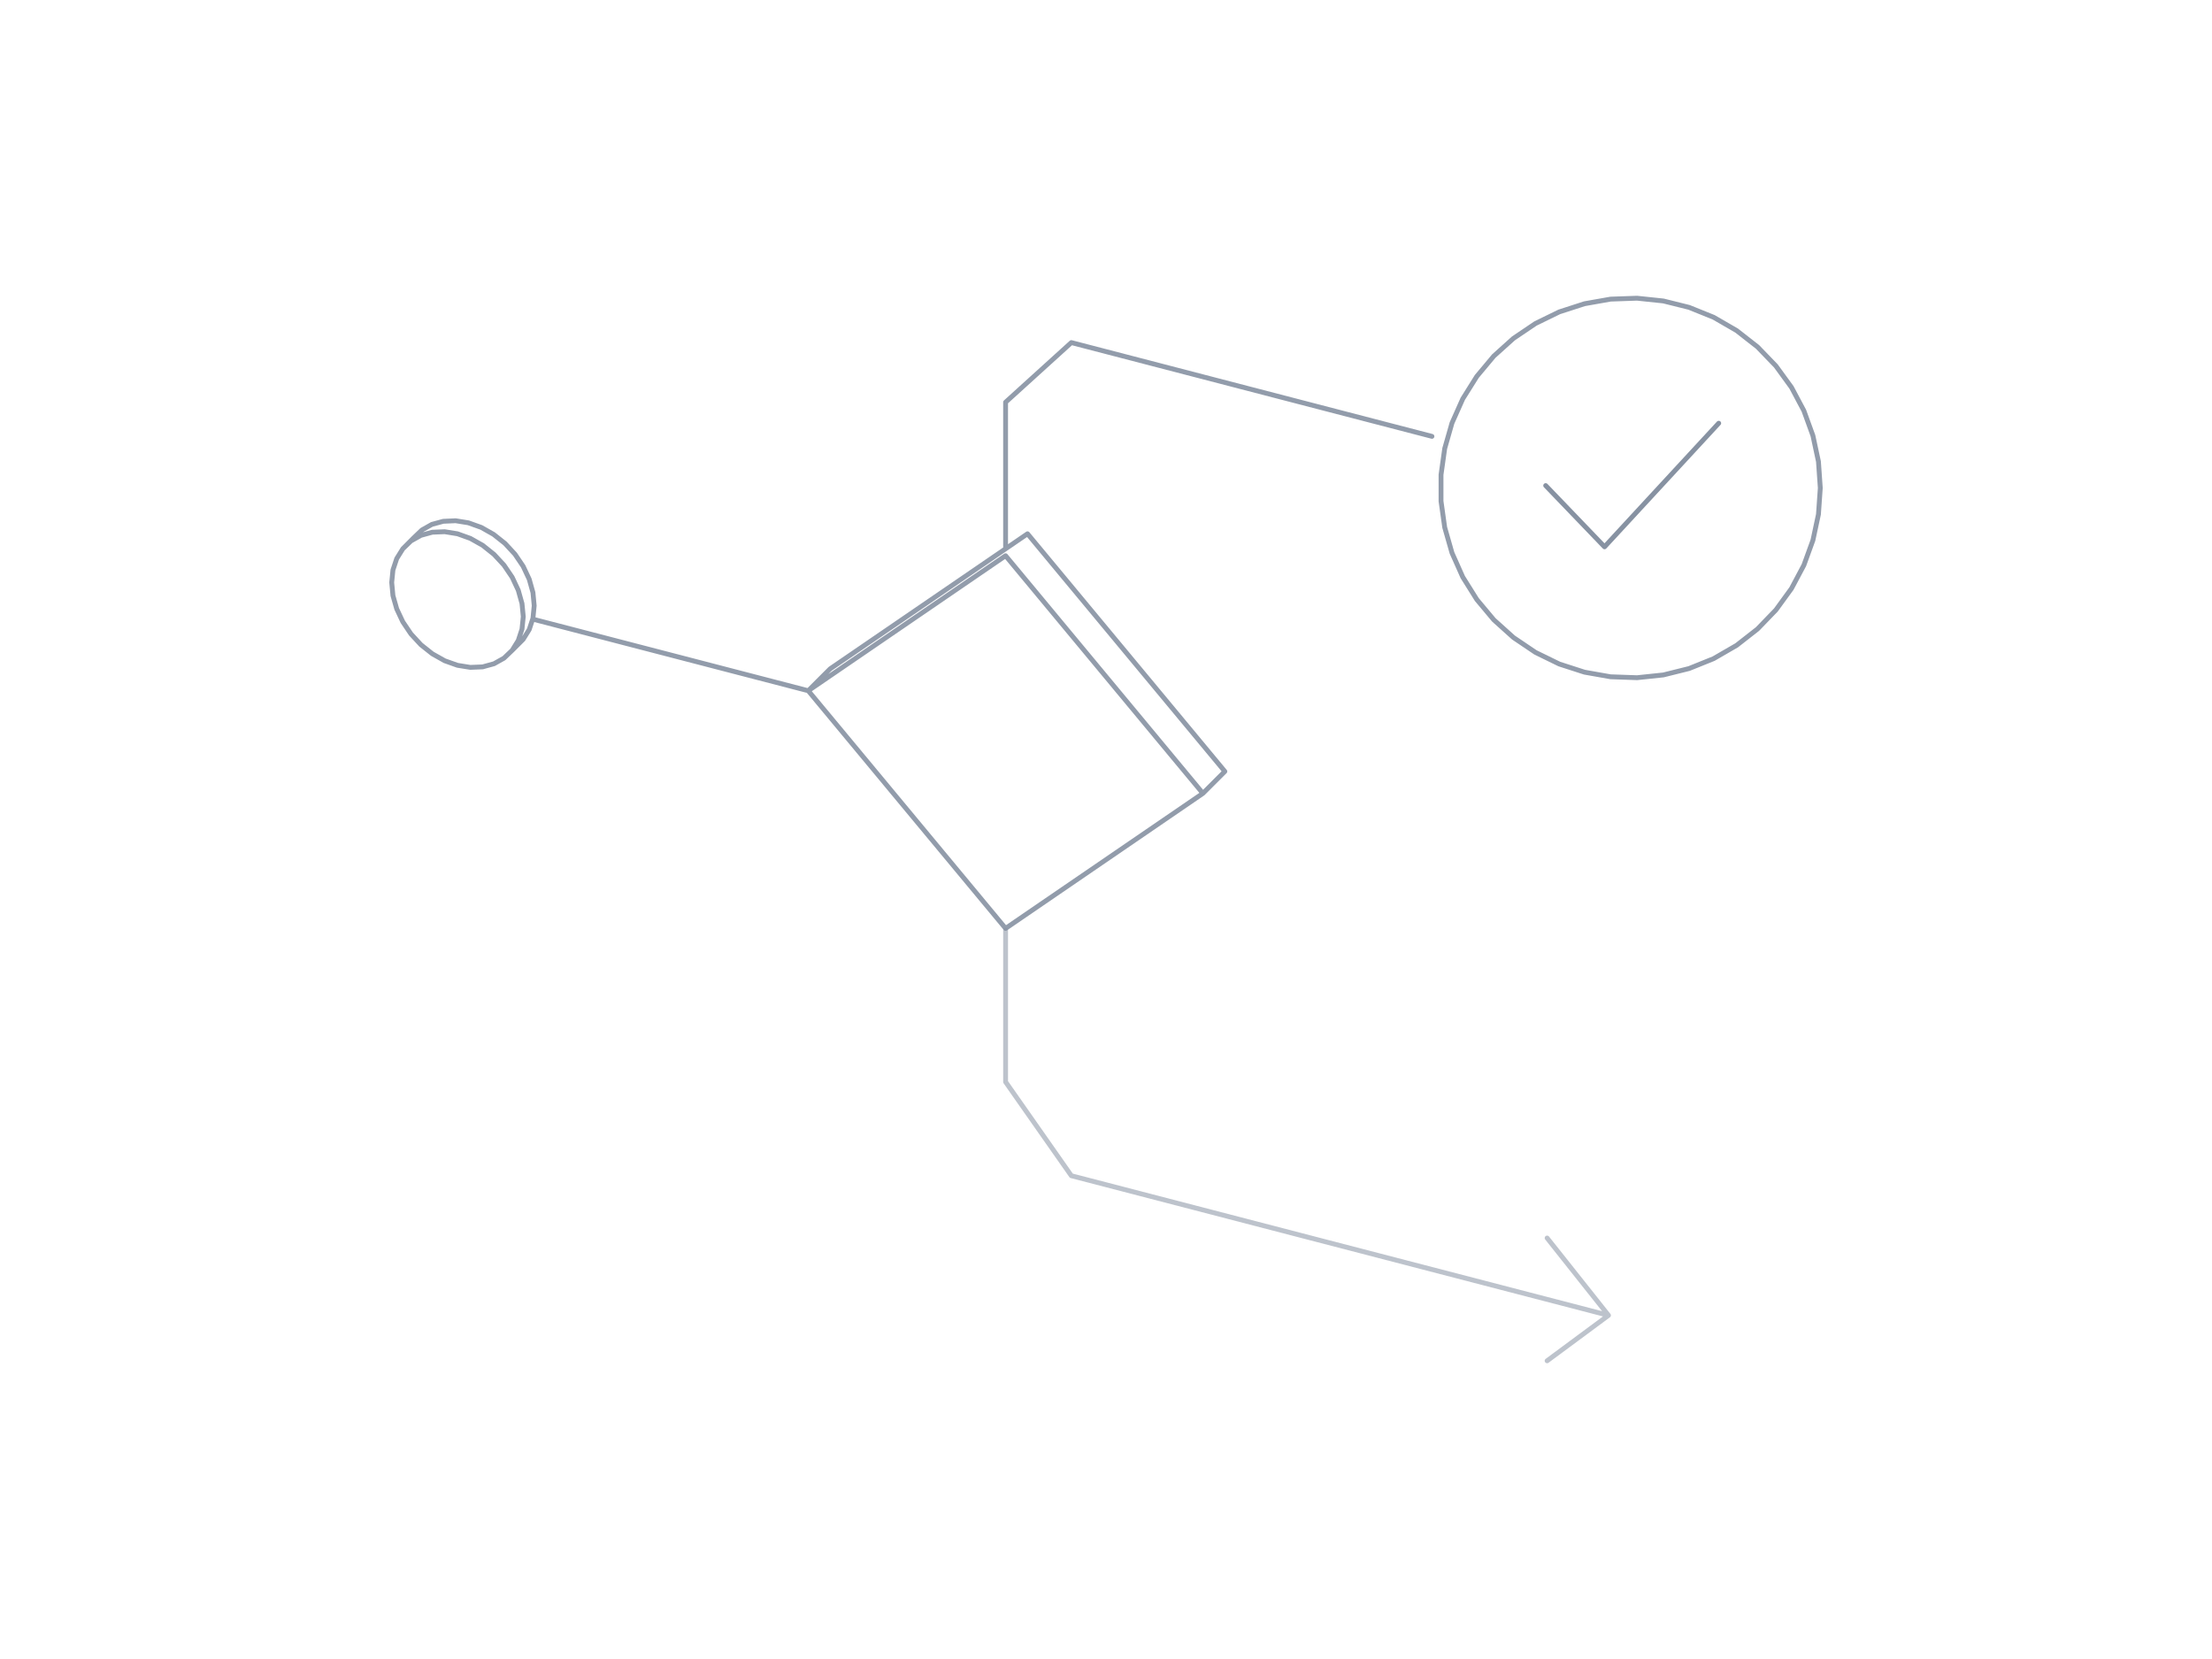
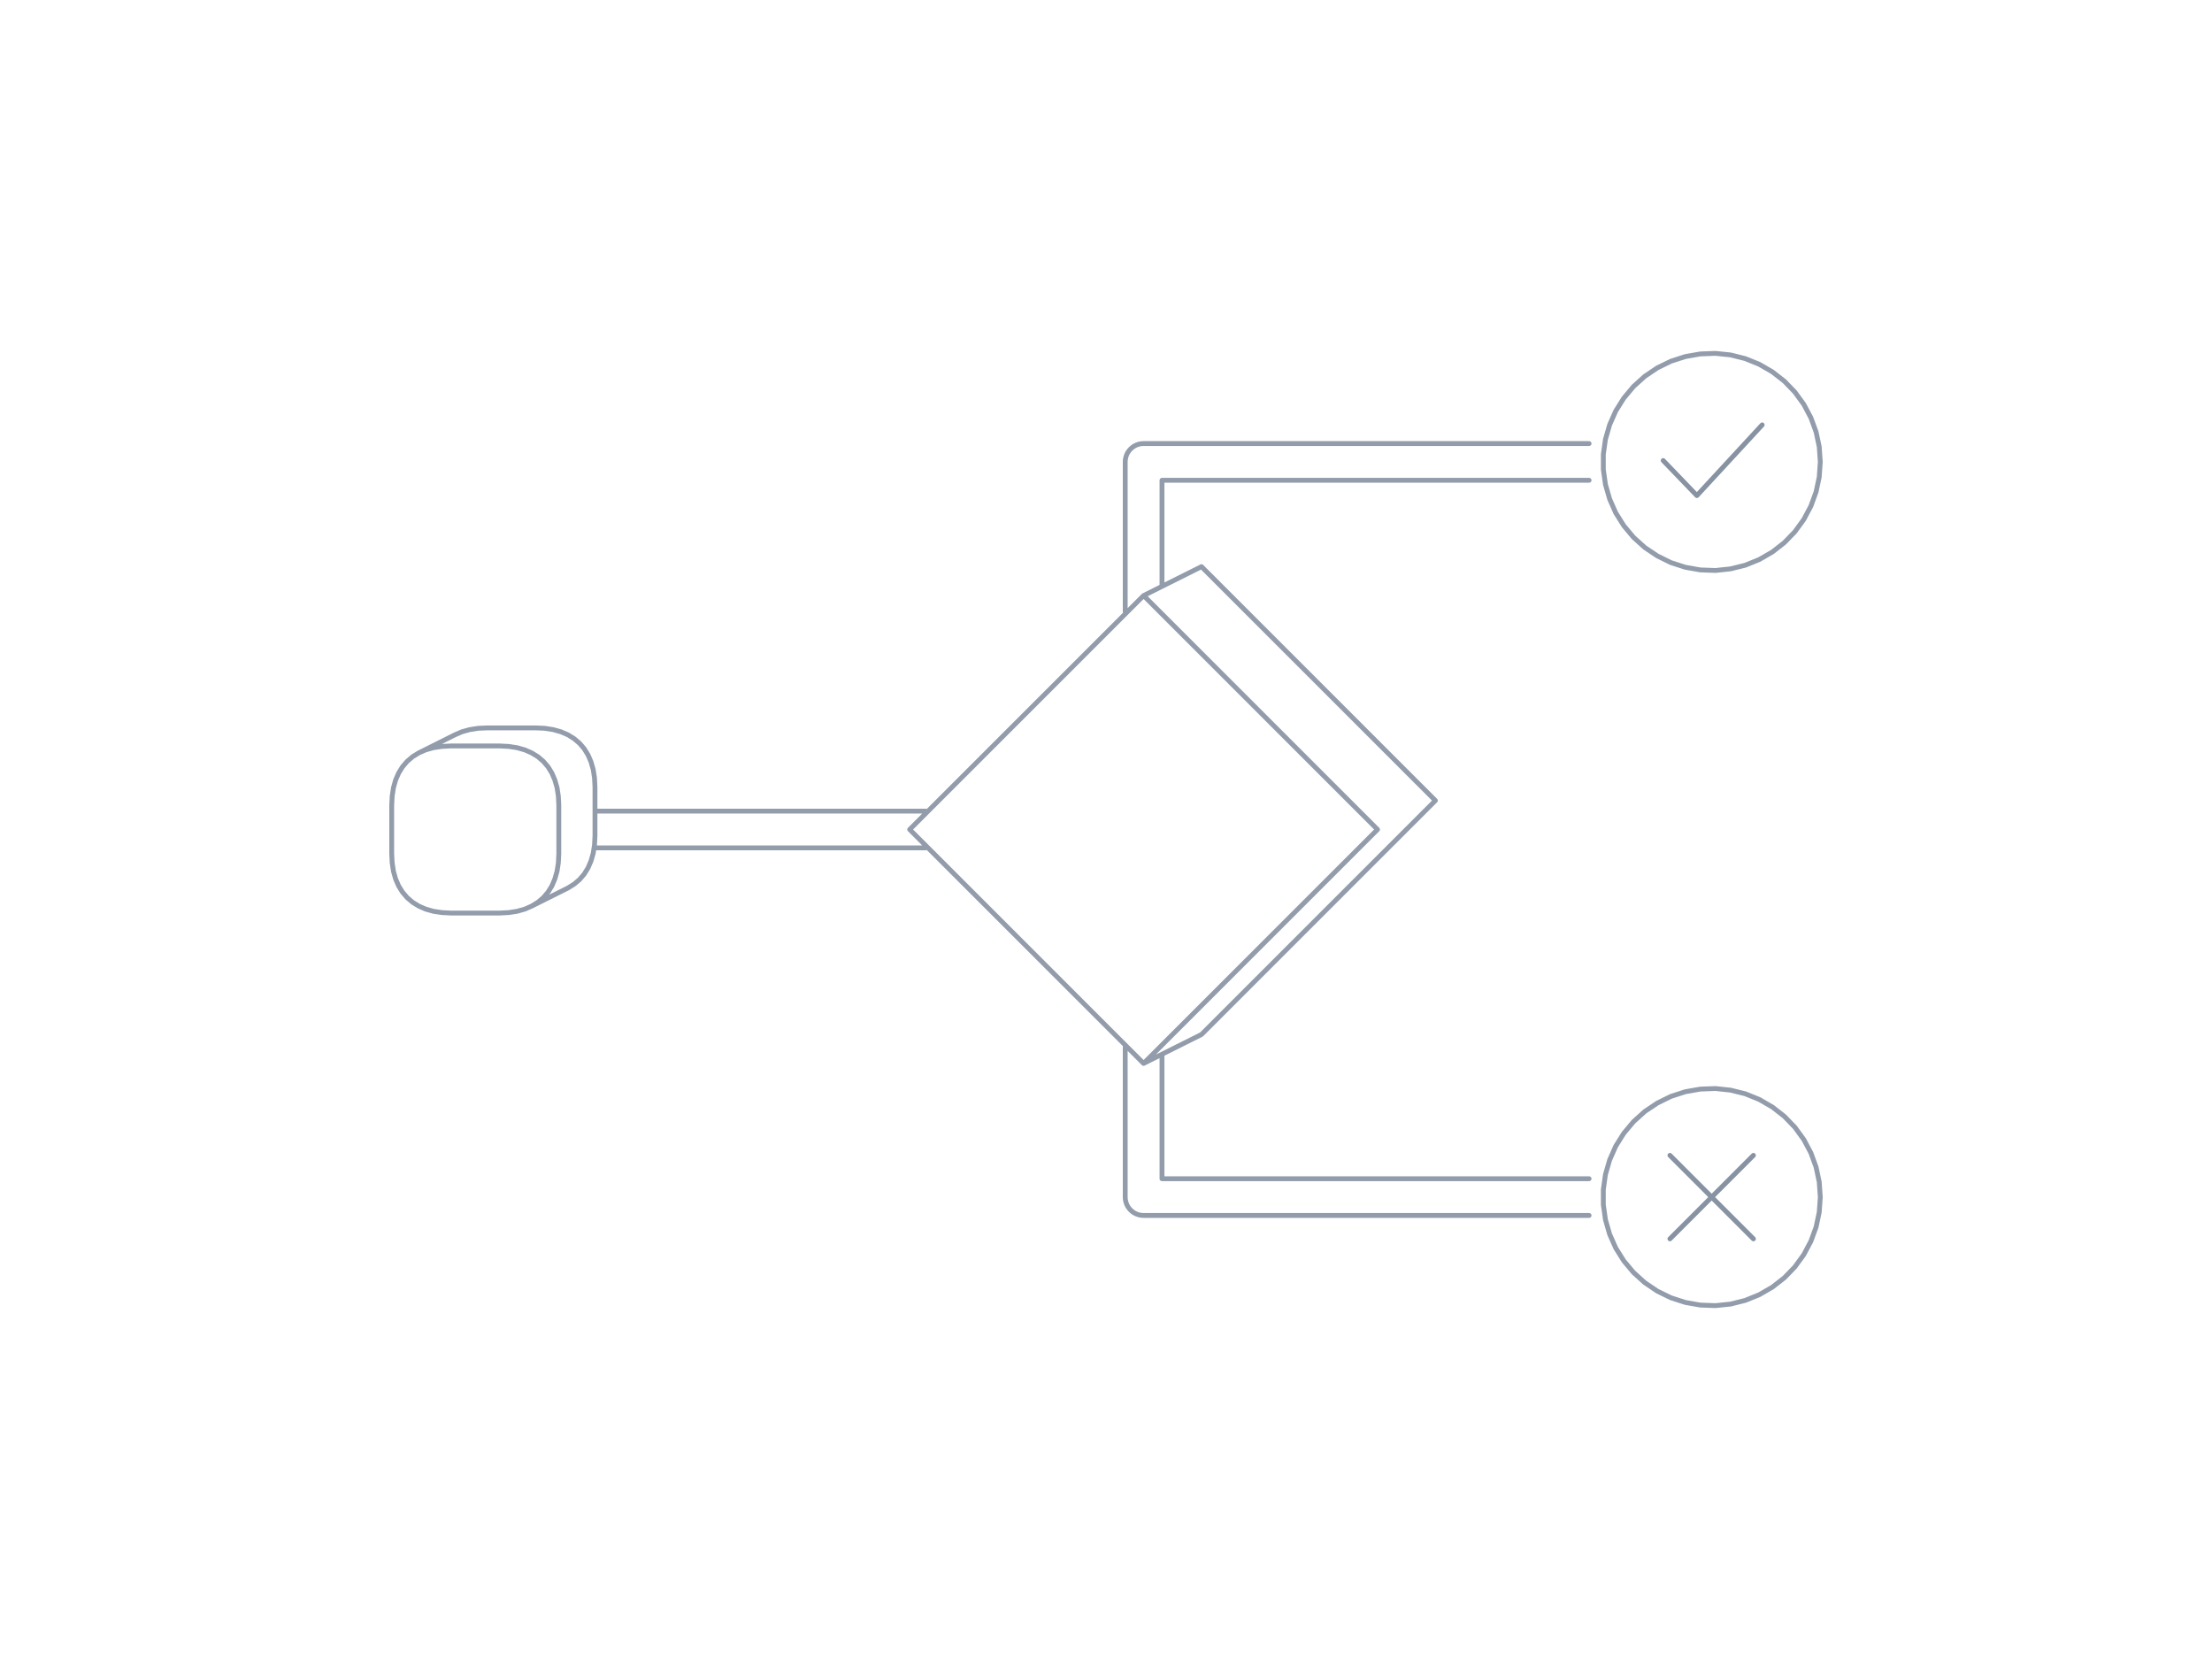
<svg xmlns="http://www.w3.org/2000/svg" viewBox="0 0 480 360" role="img" color="#8792a2" fill="none" stroke="currentColor" stroke-width="1.05" stroke-linecap="round" stroke-linejoin="round">
-   <path vector-effect="non-scaling-stroke" stroke-opacity=".55" d="M218.21,201.81 218.21,234.77 232.48,255.13 349.04,285.43 M335.72,268.65 349.04,285.43 335.72,295.29" />
-   <path vector-effect="non-scaling-stroke" stroke-opacity=".9" d="M115.92,134.43 175.05,149.80 M98.87,113.00 96.19,113.12 93.72,113.79 91.56,115.01 89.78,116.71 87.41,119.09 86.09,121.21 85.27,123.68 85.00,126.39 85.27,129.25 86.09,132.13 87.41,134.94 89.18,137.57 91.34,139.91 93.81,141.87 96.49,143.38 99.27,144.37 102.06,144.82 104.73,144.71 107.20,144.03 109.36,142.82 111.14,141.12 113.52,138.74 114.84,136.61 115.65,134.15 115.92,131.43 115.65,128.58 114.84,125.69 113.52,122.88 111.74,120.25 109.58,117.92 107.11,115.96 104.44,114.45 101.65,113.45 98.87,113.00 M113.55,133.81 113.27,130.96 112.46,128.07 111.14,125.26 109.36,122.63 107.20,120.30 104.73,118.33 102.06,116.83 99.27,115.83 96.49,115.38 93.81,115.49 91.34,116.17 89.18,117.38 87.41,119.09 86.09,121.21 85.27,123.68 85.00,126.39 85.27,129.25 86.09,132.13 87.41,134.94 89.18,137.57 91.34,139.91 93.81,141.87 96.49,143.38 99.27,144.37 102.06,144.82 104.73,144.71 107.20,144.03 109.36,142.82 111.14,141.12 112.46,138.99 113.27,136.52 113.55,133.81 M218.21,118.66 218.21,87.28 232.48,74.34 310.73,94.69 M222.97,115.83 180.15,145.13 175.39,149.89 218.21,201.46 261.03,172.16 265.79,167.40 222.97,115.83 M175.39,149.89 218.21,201.46 261.03,172.16 218.21,120.59 175.39,149.89 M355.24,64.71 349.49,64.91 343.83,65.91 338.36,67.68 333.20,70.20 333.20,70.20 328.43,73.42 324.16,77.26 320.47,81.67 317.42,86.54 315.08,91.79 313.50,97.32 312.70,103.01 312.70,108.76 313.50,114.45 315.08,119.98 317.42,125.23 320.47,130.10 324.16,134.51 328.43,138.35 333.20,141.57 338.36,144.09 343.83,145.86 343.83,145.86 349.49,146.86 355.24,147.06 360.95,146.46 366.53,145.07 366.53,145.07 371.86,142.92 376.84,140.04 381.37,136.50 385.36,132.37 388.74,127.72 391.44,122.64 393.40,117.24 394.60,111.62 395.00,105.89 394.60,100.15 393.40,94.53 391.44,89.13 388.74,84.05 385.36,79.40 381.37,75.27 376.84,71.73 371.86,68.85 366.53,66.70 360.95,65.31 355.24,64.71 M395.00,105.89 394.60,100.15 393.40,94.53 391.44,89.13 388.74,84.05 385.36,79.40 381.37,75.27 376.84,71.73 371.86,68.85 366.53,66.70 360.95,65.31 355.24,64.71 349.49,64.91 343.83,65.91 338.36,67.68 333.20,70.20 328.43,73.42 324.16,77.26 320.47,81.67 317.42,86.54 315.08,91.79 313.50,97.32 312.70,103.01 312.70,108.76 313.50,114.45 315.08,119.98 317.42,125.23 320.47,130.10 324.16,134.51 328.43,138.35 333.20,141.57 338.36,144.09 343.83,145.86 349.49,146.86 355.24,147.06 360.95,146.46 366.53,145.07 371.86,142.92 376.84,140.04 381.37,136.50 385.36,132.37 388.74,127.72 391.44,122.64 393.40,117.24 394.60,111.62 395.00,105.89" />
-   <path vector-effect="non-scaling-stroke" stroke-opacity="1" d="M335.41,105.37 348.18,118.66 372.96,91.84" />
+   <path vector-effect="non-scaling-stroke" stroke-opacity=".9" d="M200.89,176.01 129.46,176.01 M129.26,183.99 200.89,183.99 M252.15,104.22 344.83,104.22 M344.83,96.25 248.16,96.25 247.64,96.28 247.13,96.38 246.63,96.55 246.16,96.78 245.73,97.07 245.34,97.41 244.99,97.81 244.70,98.24 244.47,98.71 244.31,99.20 244.20,99.71 244.17,100.23 244.17,132.73 M252.15,126.85 252.15,104.22 M244.17,259.77 244.20,260.29 244.31,260.80 244.47,261.29 244.70,261.76 244.99,262.19 245.34,262.59 245.73,262.93 246.16,263.22 246.63,263.45 247.13,263.62 247.64,263.72 248.16,263.75 344.83,263.75 M344.83,255.78 252.15,255.78 252.15,229.16 M244.17,227.27 244.17,259.77 M311.48,173.72 260.72,122.96 248.16,129.24 197.40,180.00 248.16,230.76 260.72,224.48 311.48,173.72 M248.16,230.76 298.92,180.00 248.16,129.24 197.40,180.00 248.16,230.76 M85.85,169.26 85.38,170.93 85.10,172.76 85.00,174.74 85.00,185.26 85.10,187.24 85.38,189.07 85.85,190.74 86.51,192.26 87.34,193.60 88.35,194.78 89.53,195.79 90.87,196.62 92.38,197.28 94.06,197.75 95.89,198.03 97.87,198.13 108.39,198.13 110.37,198.03 112.20,197.75 113.87,197.28 115.38,196.62 123.23,192.70 124.58,191.86 125.76,190.86 126.77,189.68 127.60,188.33 128.25,186.82 128.73,185.15 129.01,183.32 129.11,181.33 129.11,170.82 129.01,168.83 128.73,167.00 128.25,165.33 127.60,163.82 126.77,162.47 125.76,161.29 124.58,160.29 123.23,159.45 121.72,158.80 120.05,158.33 118.22,158.04 116.24,157.95 105.72,157.95 103.74,158.04 101.91,158.33 100.23,158.80 98.72,159.45 90.87,163.38 89.53,164.21 88.35,165.22 87.34,166.40 86.51,167.74 85.85,169.26 M108.39,198.13 110.37,198.03 112.20,197.75 113.87,197.28 115.38,196.62 116.73,195.79 117.91,194.78 118.92,193.60 119.75,192.26 120.40,190.74 120.88,189.07 121.16,187.24 121.26,185.26 121.26,174.74 121.16,172.76 120.88,170.93 120.40,169.26 119.75,167.74 118.92,166.40 117.91,165.22 116.73,164.21 115.38,163.38 113.87,162.72 112.20,162.25 110.37,161.97 108.39,161.87 97.87,161.87 95.89,161.97 94.06,162.25 92.38,162.72 90.87,163.38 89.53,164.21 88.35,165.22 87.34,166.40 86.51,167.74 85.85,169.26 85.38,170.93 85.10,172.76 85.00,174.74 85.00,185.26 85.10,187.24 85.38,189.07 85.85,190.74 86.51,192.26 87.34,193.60 88.35,194.78 89.53,195.79 90.87,196.62 92.38,197.28 94.06,197.75 95.89,198.03 97.87,198.13 108.39,198.13 M372.26,76.68 368.97,76.80 365.73,77.37 362.60,78.38 359.65,79.82 356.92,81.66 354.48,83.86 352.37,86.38 350.62,89.17 349.29,92.17 348.38,95.33 347.92,98.59 347.92,101.88 348.38,105.13 349.29,108.29 350.62,111.30 352.37,114.09 354.48,116.61 356.92,118.81 359.65,120.64 362.60,122.09 365.73,123.10 368.97,123.67 372.26,123.79 375.53,123.44 378.72,122.65 381.76,121.42 384.61,119.77 387.20,117.75 389.49,115.38 391.42,112.72 392.96,109.82 394.09,106.73 394.77,103.51 395.00,100.23 395.00,100.23 394.77,96.95 394.09,93.74 392.96,90.65 391.42,87.75 389.49,85.09 387.20,82.72 384.61,80.70 381.76,79.05 378.72,77.82 375.53,77.02 372.26,76.68 M395.00,100.23 394.77,96.95 394.09,93.74 392.96,90.65 391.42,87.75 389.49,85.09 387.20,82.72 384.61,80.70 381.76,79.05 378.72,77.82 375.53,77.02 372.26,76.68 368.97,76.80 365.73,77.37 362.60,78.38 359.65,79.82 356.92,81.66 354.48,83.86 352.37,86.38 350.62,89.17 349.29,92.17 348.38,95.33 347.92,98.59 347.92,101.88 348.38,105.13 349.29,108.29 350.62,111.30 352.37,114.09 354.48,116.61 356.92,118.81 359.65,120.64 362.60,122.09 365.73,123.10 368.97,123.67 372.26,123.79 375.53,123.44 378.72,122.65 381.76,121.42 384.61,119.77 387.20,117.75 389.49,115.38 391.42,112.72 392.96,109.82 394.09,106.73 394.77,103.51 395.00,100.23 M372.26,236.21 368.97,236.33 365.73,236.90 362.60,237.91 359.65,239.36 356.92,241.19 354.48,243.39 352.37,245.91 350.62,248.70 349.29,251.71 348.38,254.87 347.92,258.12 347.92,261.41 348.38,264.67 349.29,267.83 350.62,270.83 352.37,273.62 354.48,276.14 356.92,278.34 359.65,280.18 362.60,281.62 365.73,282.63 368.97,283.20 372.26,283.32 375.53,282.98 378.72,282.18 381.76,280.95 384.61,279.30 387.20,277.28 389.49,274.91 391.42,272.25 392.96,269.35 394.09,266.26 394.77,263.05 395.00,259.77 394.77,256.49 394.09,253.27 392.96,250.18 391.42,247.28 389.49,244.62 387.20,242.25 384.61,240.23 381.76,238.58 378.72,237.35 375.53,236.56 372.26,236.21 M395.00,259.77 394.77,256.49 394.09,253.27 392.96,250.18 391.42,247.28 389.49,244.62 387.20,242.25 384.61,240.23 381.76,238.58 378.72,237.35 375.53,236.56 372.26,236.21 368.97,236.33 365.73,236.90 362.60,237.91 359.65,239.36 356.92,241.19 354.48,243.39 352.37,245.91 350.62,248.70 349.29,251.71 348.38,254.87 347.92,258.12 347.92,261.41 348.38,264.67 349.29,267.83 350.62,270.83 352.37,273.62 354.48,276.14 356.92,278.34 359.65,280.18 362.60,281.62 365.73,282.63 368.97,283.20 372.26,283.32 375.53,282.98 378.72,282.18 381.76,280.95 384.61,279.30 387.20,277.28 389.49,274.91 391.42,272.25 392.96,269.35 394.09,266.26 394.77,263.05 395.00,259.77" />
+   <path vector-effect="non-scaling-stroke" stroke-opacity="1" d="M360.91,99.94 368.22,107.54 382.39,92.20 M362.37,268.83 380.49,250.71 M362.37,250.71 380.49,268.83" />
</svg>
